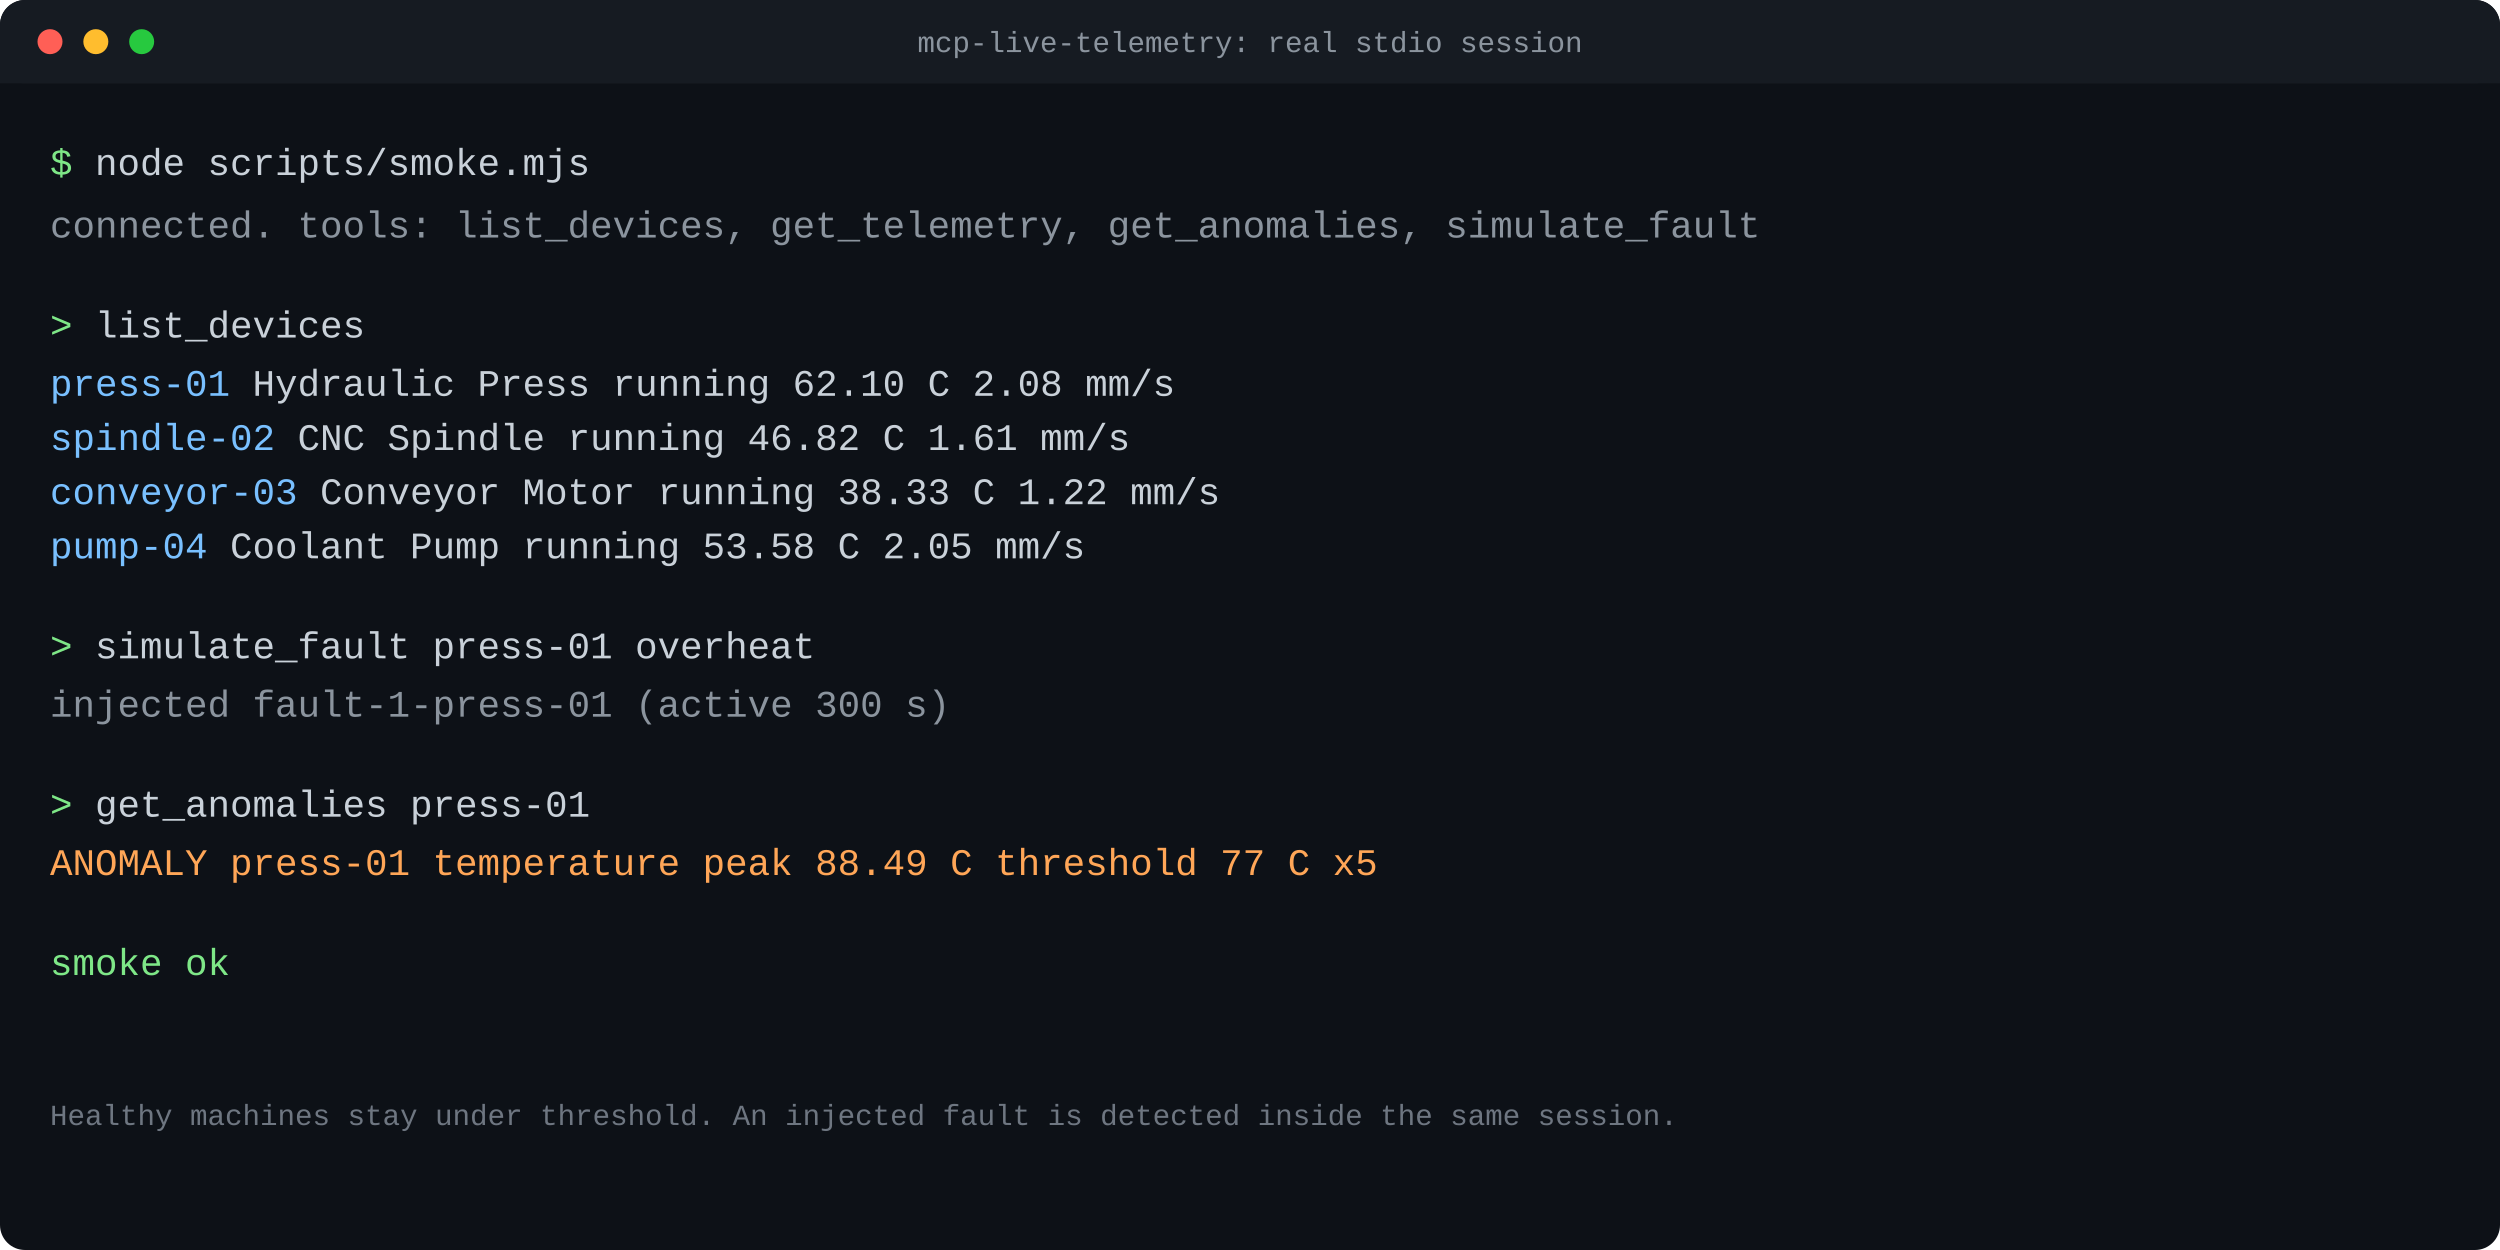
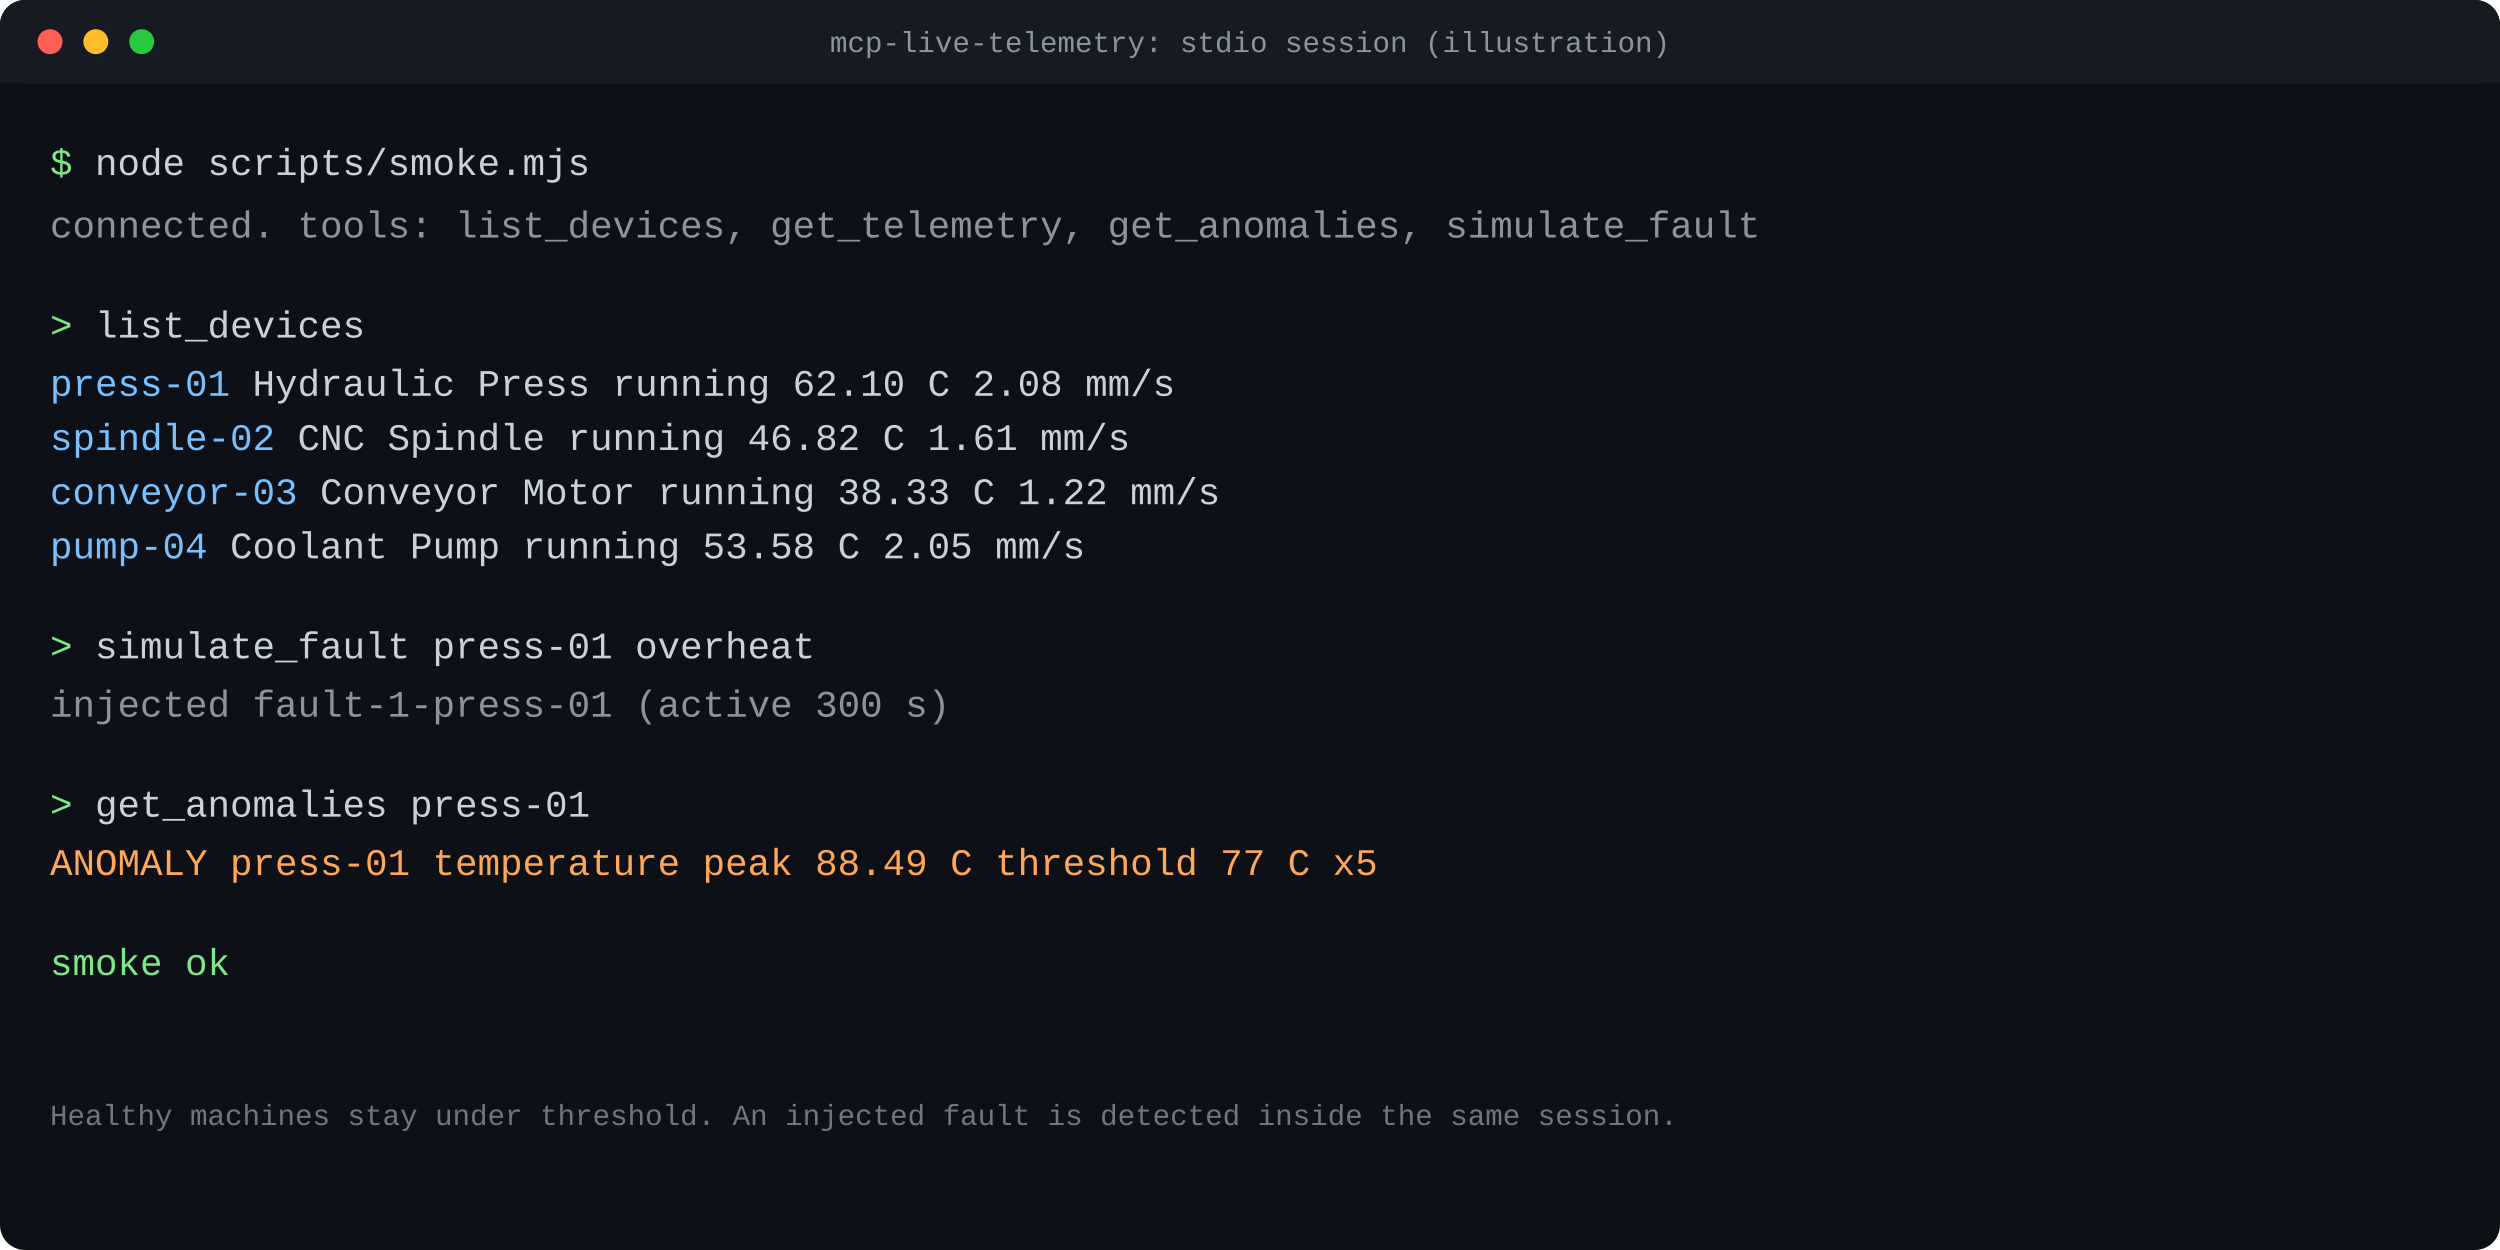
<svg xmlns="http://www.w3.org/2000/svg" width="1200" height="600" viewBox="0 0 1200 600" font-family="ui-monospace, 'Cascadia Code', 'SFMono-Regular', 'Courier New', monospace" font-size="18">
  <rect x="0" y="0" width="1200" height="600" rx="12" fill="#0d1117" />
  <rect x="0" y="0" width="1200" height="40" rx="12" fill="#161b22" />
  <rect x="0" y="28" width="1200" height="12" fill="#161b22" />
  <circle cx="24" cy="20" r="6" fill="#ff5f56" />
  <circle cx="46" cy="20" r="6" fill="#ffbd2e" />
  <circle cx="68" cy="20" r="6" fill="#27c93f" />
-   <text x="600" y="25" fill="#8b949e" text-anchor="middle" font-size="14">mcp-live-telemetry: real stdio session</text>
+   <text x="600" y="25" fill="#8b949e" text-anchor="middle" font-size="14">mcp-live-telemetry: stdio session (illustration)</text>
  <text x="24" y="84" fill="#7ee787">$ <tspan fill="#c9d1d9">node scripts/smoke.mjs</tspan>
  </text>
  <text x="24" y="114" fill="#8b949e">connected. tools: list_devices, get_telemetry, get_anomalies, simulate_fault</text>
  <text x="24" y="162" fill="#7ee787">&gt; <tspan fill="#c9d1d9">list_devices</tspan>
  </text>
  <text x="24" y="190" fill="#79c0ff">  press-01     <tspan fill="#c9d1d9">Hydraulic Press    running   62.10 C   2.08 mm/s</tspan>
  </text>
  <text x="24" y="216" fill="#79c0ff">  spindle-02   <tspan fill="#c9d1d9">CNC Spindle        running   46.82 C   1.61 mm/s</tspan>
  </text>
  <text x="24" y="242" fill="#79c0ff">  conveyor-03  <tspan fill="#c9d1d9">Conveyor Motor     running   38.33 C   1.22 mm/s</tspan>
  </text>
  <text x="24" y="268" fill="#79c0ff">  pump-04      <tspan fill="#c9d1d9">Coolant Pump       running   53.58 C   2.05 mm/s</tspan>
  </text>
  <text x="24" y="316" fill="#7ee787">&gt; <tspan fill="#c9d1d9">simulate_fault press-01 overheat</tspan>
  </text>
  <text x="24" y="344" fill="#8b949e">  injected fault-1-press-01  (active 300 s)</text>
  <text x="24" y="392" fill="#7ee787">&gt; <tspan fill="#c9d1d9">get_anomalies press-01</tspan>
  </text>
  <text x="24" y="420" fill="#ffa657">  ANOMALY  press-01  temperature  peak 88.49 C  threshold 77 C  x5</text>
  <text x="24" y="468" fill="#7ee787">smoke ok</text>
  <text x="24" y="540" fill="#6e7681" font-size="14">Healthy machines stay under threshold. An injected fault is detected inside the same session.</text>
</svg>
